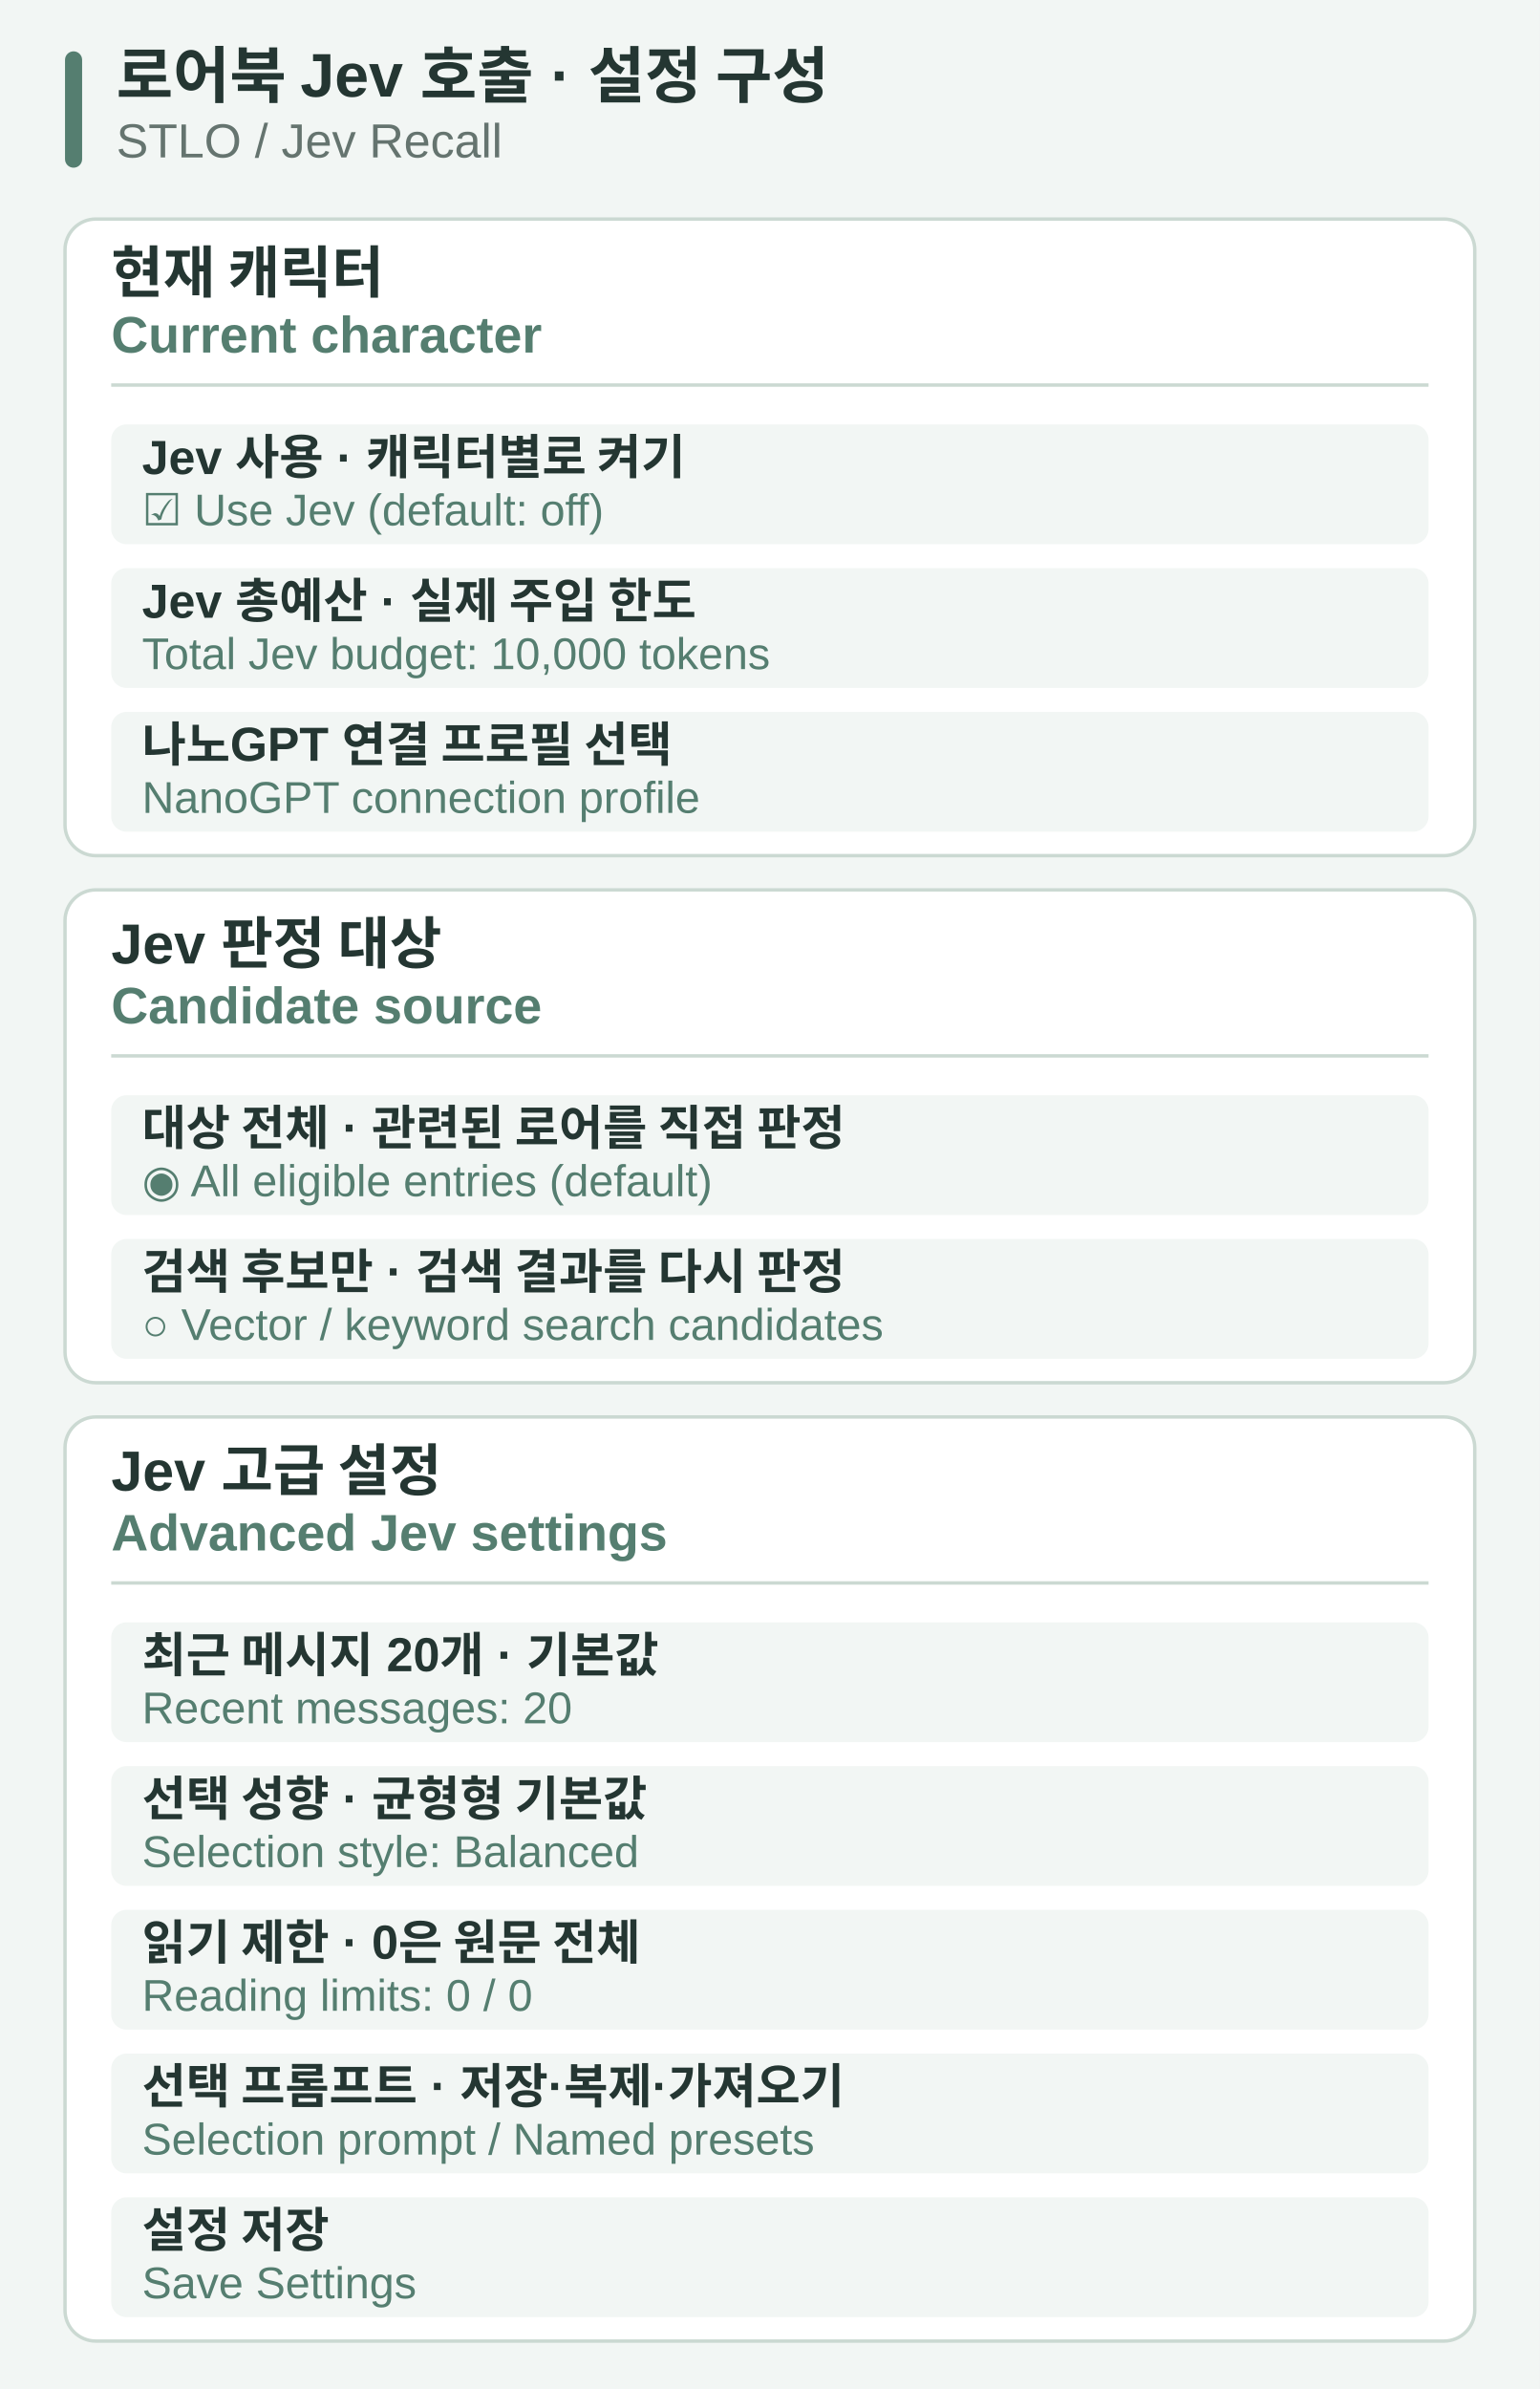
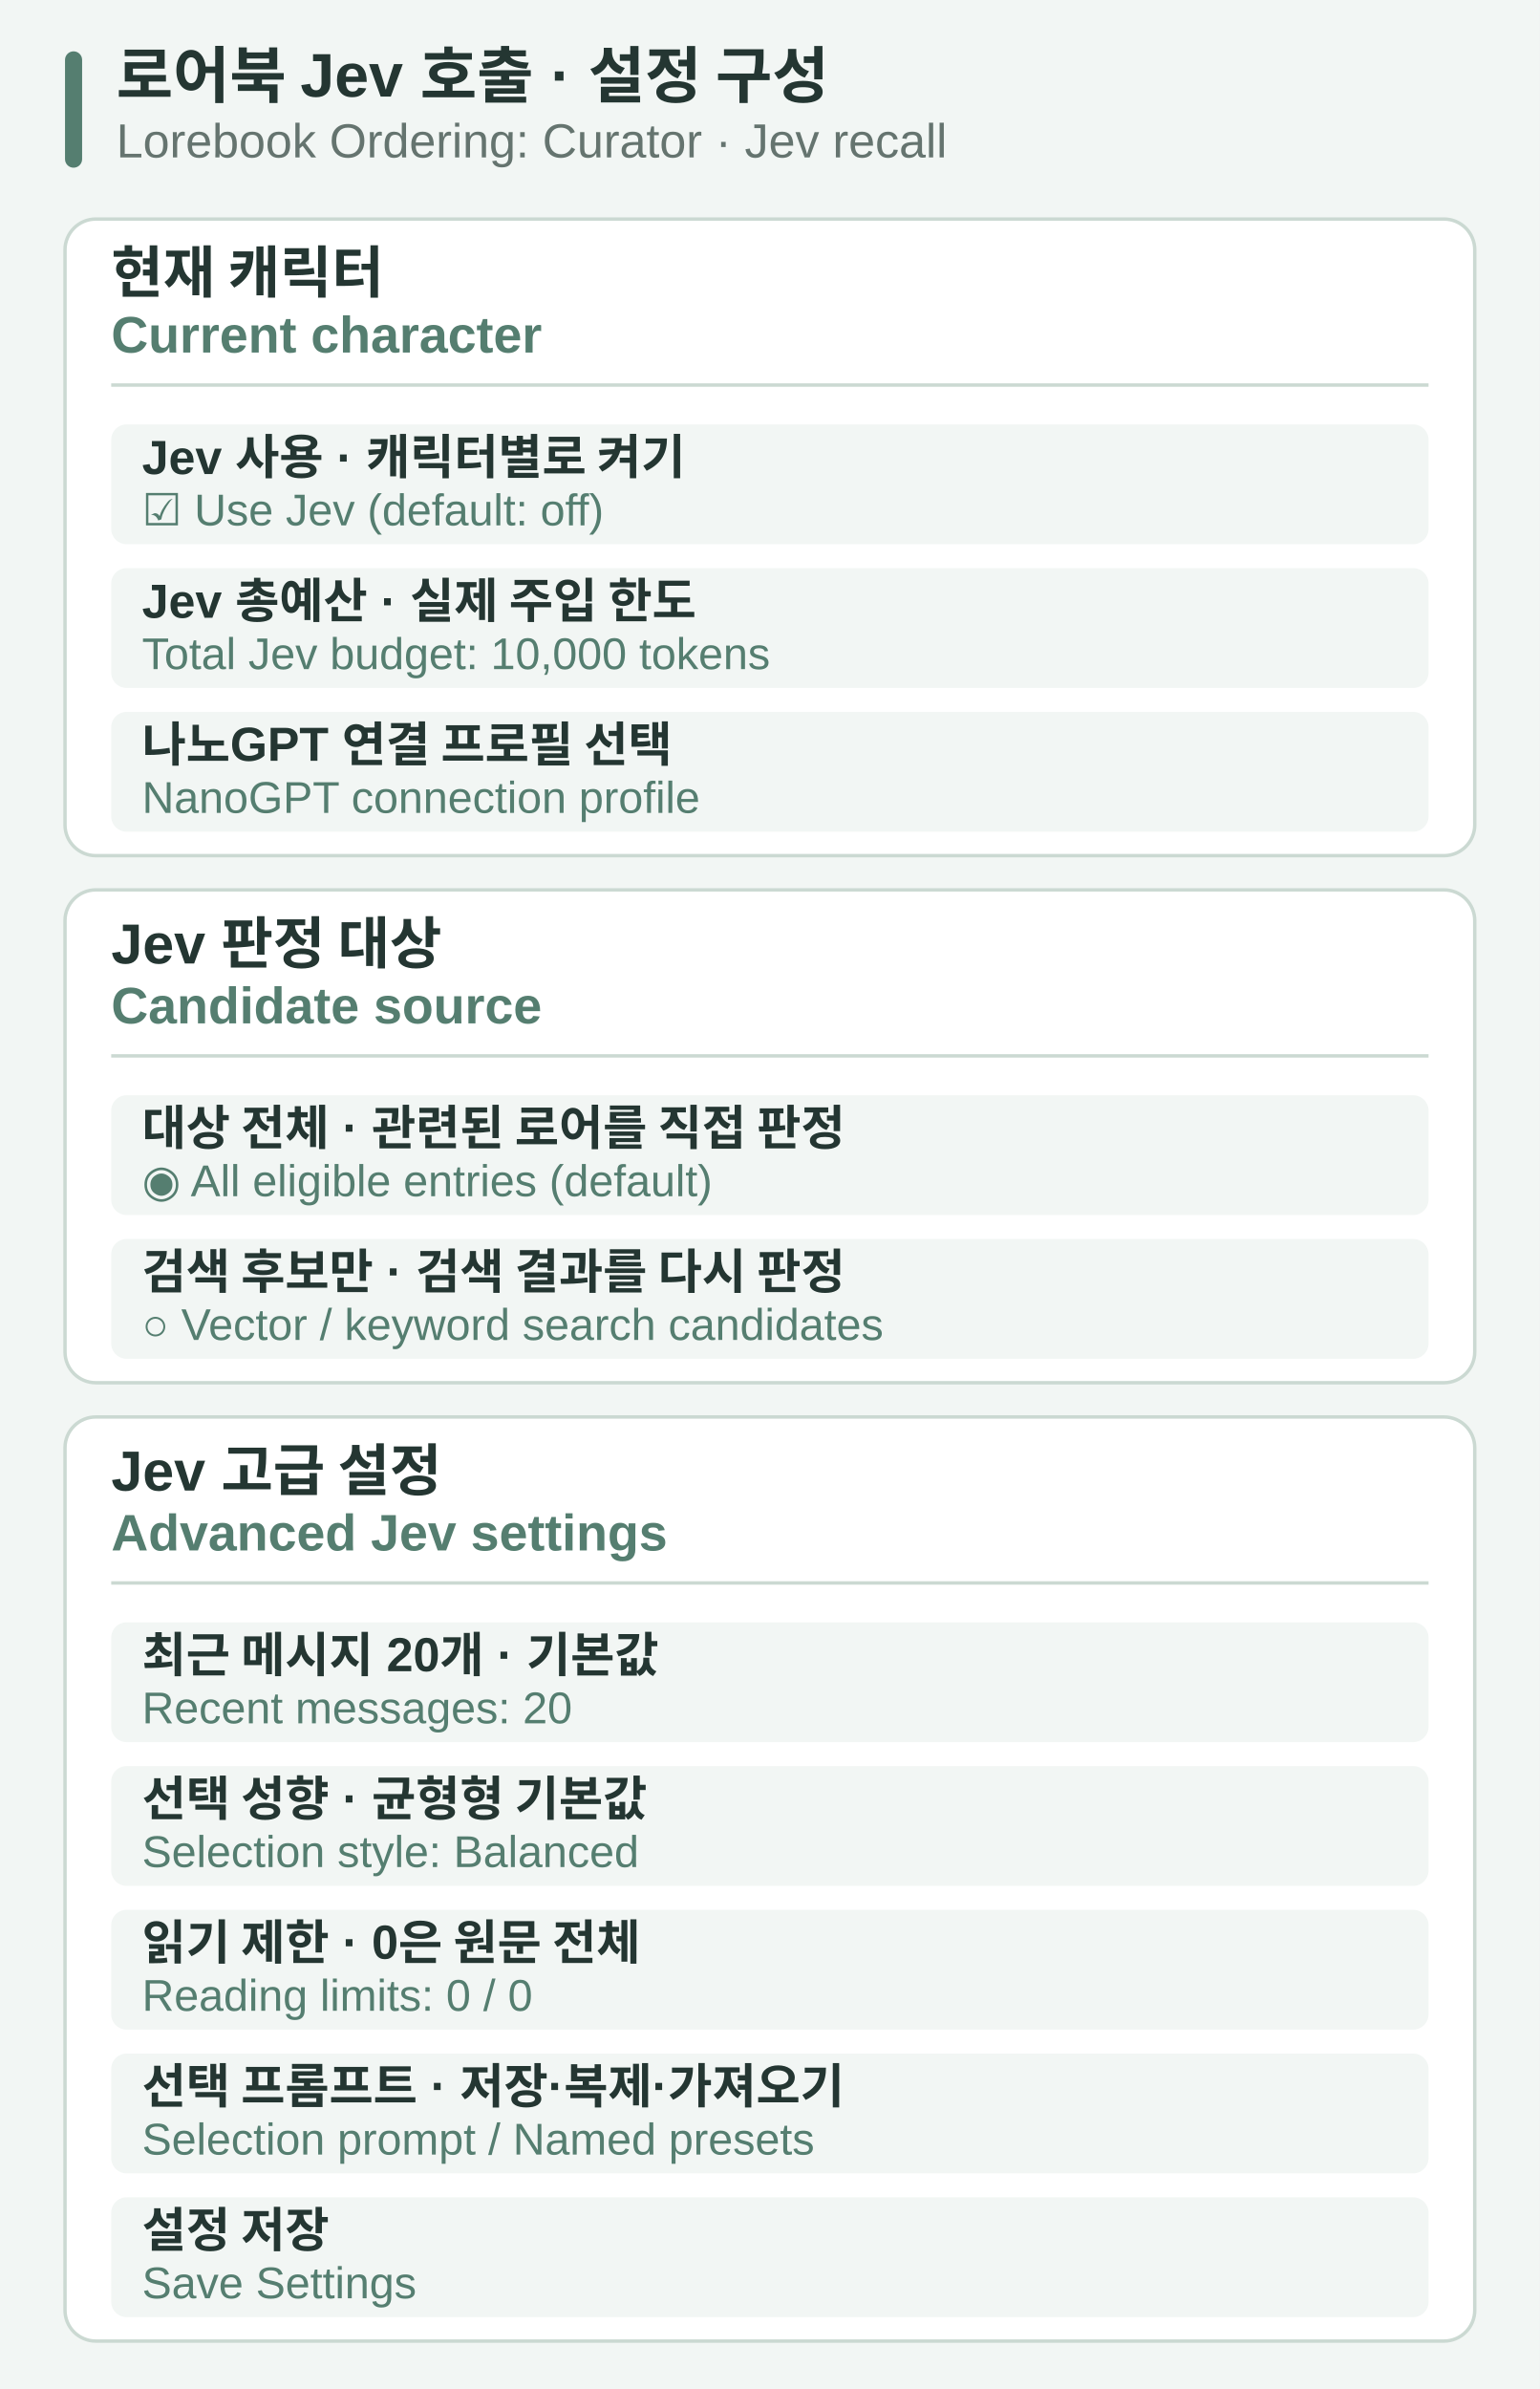
<svg xmlns="http://www.w3.org/2000/svg" width="900" height="1396" viewBox="0 0 900 1396" font-family="Arial,'Noto Sans KR','Apple SD Gothic Neo','Malgun Gothic',sans-serif" role="img" aria-label="STLO / Jev Recall">
  <rect width="900" height="1396" fill="#f2f6f4" />
  <rect x="38" y="30" width="10" height="68" rx="5" fill="#557e70" />
  <text x="68" y="57" font-size="36" fill="#243632" font-weight="600">로어북 Jev 호출 · 설정 구성</text>
-   <text x="68" y="92" font-size="28" fill="#65746f" font-weight="400">STLO / Jev Recall</text>
+   <text x="68" y="92" font-size="28" fill="#65746f" font-weight="400">Lorebook Ordering: Curator · Jev recall</text>
  <rect x="38" y="128" width="824" height="372" rx="18" fill="#fff" stroke="#cbd9d2" stroke-width="2" />
  <text x="65" y="171" font-size="33" fill="#243632" font-weight="600">현재 캐릭터</text>
  <text x="65" y="206" font-size="30" fill="#557e70" font-weight="600">Current character</text>
  <path d="M65 225H835" stroke="#cbd9d2" stroke-width="2" />
  <rect x="65" y="248" width="770" height="70" rx="9" fill="#f2f6f4" />
  <text x="83" y="277" font-size="28" fill="#243632" font-weight="600">Jev 사용 · 캐릭터별로 켜기</text>
  <text x="83" y="307" font-size="26" fill="#557e70" font-weight="400">☑ Use Jev  (default: off)</text>
  <rect x="65" y="332" width="770" height="70" rx="9" fill="#f2f6f4" />
  <text x="83" y="361" font-size="28" fill="#243632" font-weight="600">Jev 총예산 · 실제 주입 한도</text>
  <text x="83" y="391" font-size="26" fill="#557e70" font-weight="400">Total Jev budget: 10,000 tokens</text>
  <rect x="65" y="416" width="770" height="70" rx="9" fill="#f2f6f4" />
  <text x="83" y="445" font-size="28" fill="#243632" font-weight="600">나노GPT 연결 프로필 선택</text>
  <text x="83" y="475" font-size="26" fill="#557e70" font-weight="400">NanoGPT connection profile</text>
  <rect x="38" y="520" width="824" height="288" rx="18" fill="#fff" stroke="#cbd9d2" stroke-width="2" />
  <text x="65" y="563" font-size="33" fill="#243632" font-weight="600">Jev 판정 대상</text>
  <text x="65" y="598" font-size="30" fill="#557e70" font-weight="600">Candidate source</text>
  <path d="M65 617H835" stroke="#cbd9d2" stroke-width="2" />
  <rect x="65" y="640" width="770" height="70" rx="9" fill="#f2f6f4" />
  <text x="83" y="669" font-size="28" fill="#243632" font-weight="600">대상 전체 · 관련된 로어를 직접 판정</text>
  <text x="83" y="699" font-size="26" fill="#557e70" font-weight="400">◉ All eligible entries (default)</text>
  <rect x="65" y="724" width="770" height="70" rx="9" fill="#f2f6f4" />
  <text x="83" y="753" font-size="28" fill="#243632" font-weight="600">검색 후보만 · 검색 결과를 다시 판정</text>
  <text x="83" y="783" font-size="26" fill="#557e70" font-weight="400">○ Vector / keyword search candidates</text>
  <rect x="38" y="828" width="824" height="540" rx="18" fill="#fff" stroke="#cbd9d2" stroke-width="2" />
  <text x="65" y="871" font-size="33" fill="#243632" font-weight="600">Jev 고급 설정</text>
  <text x="65" y="906" font-size="30" fill="#557e70" font-weight="600">Advanced Jev settings</text>
  <path d="M65 925H835" stroke="#cbd9d2" stroke-width="2" />
  <rect x="65" y="948" width="770" height="70" rx="9" fill="#f2f6f4" />
  <text x="83" y="977" font-size="28" fill="#243632" font-weight="600">최근 메시지 20개 · 기본값</text>
  <text x="83" y="1007" font-size="26" fill="#557e70" font-weight="400">Recent messages: 20</text>
  <rect x="65" y="1032" width="770" height="70" rx="9" fill="#f2f6f4" />
  <text x="83" y="1061" font-size="28" fill="#243632" font-weight="600">선택 성향 · 균형형 기본값</text>
  <text x="83" y="1091" font-size="26" fill="#557e70" font-weight="400">Selection style: Balanced</text>
  <rect x="65" y="1116" width="770" height="70" rx="9" fill="#f2f6f4" />
  <text x="83" y="1145" font-size="28" fill="#243632" font-weight="600">읽기 제한 · 0은 원문 전체</text>
  <text x="83" y="1175" font-size="26" fill="#557e70" font-weight="400">Reading limits: 0 / 0</text>
  <rect x="65" y="1200" width="770" height="70" rx="9" fill="#f2f6f4" />
  <text x="83" y="1229" font-size="28" fill="#243632" font-weight="600">선택 프롬프트 · 저장·복제·가져오기</text>
  <text x="83" y="1259" font-size="26" fill="#557e70" font-weight="400">Selection prompt / Named presets</text>
  <rect x="65" y="1284" width="770" height="70" rx="9" fill="#f2f6f4" />
  <text x="83" y="1313" font-size="28" fill="#243632" font-weight="600">설정 저장</text>
  <text x="83" y="1343" font-size="26" fill="#557e70" font-weight="400">Save Settings</text>
</svg>
